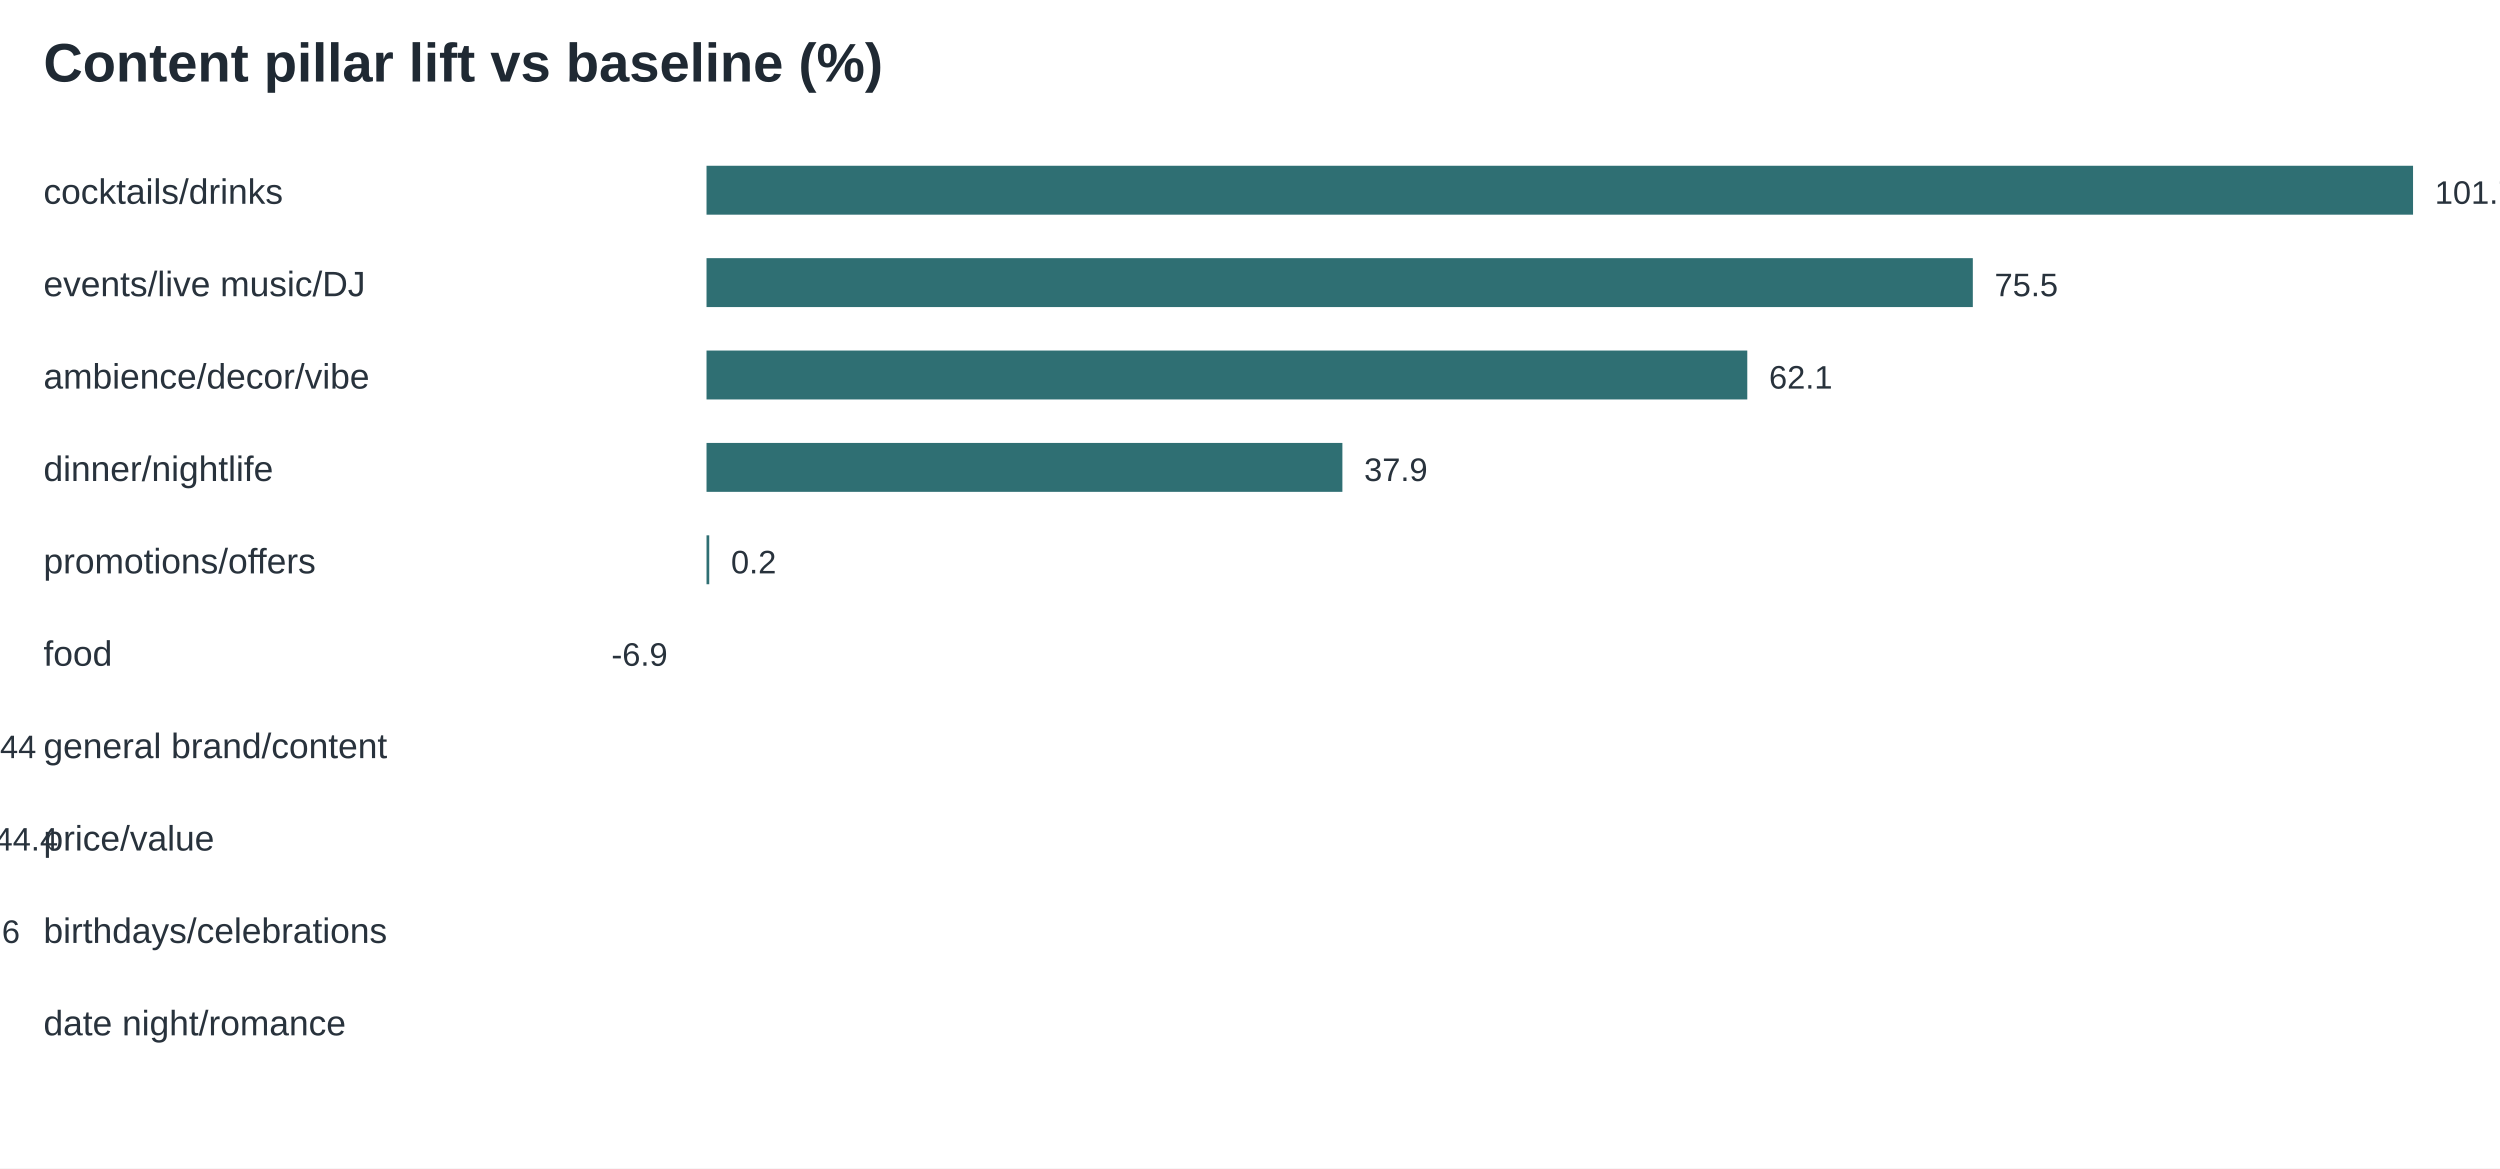
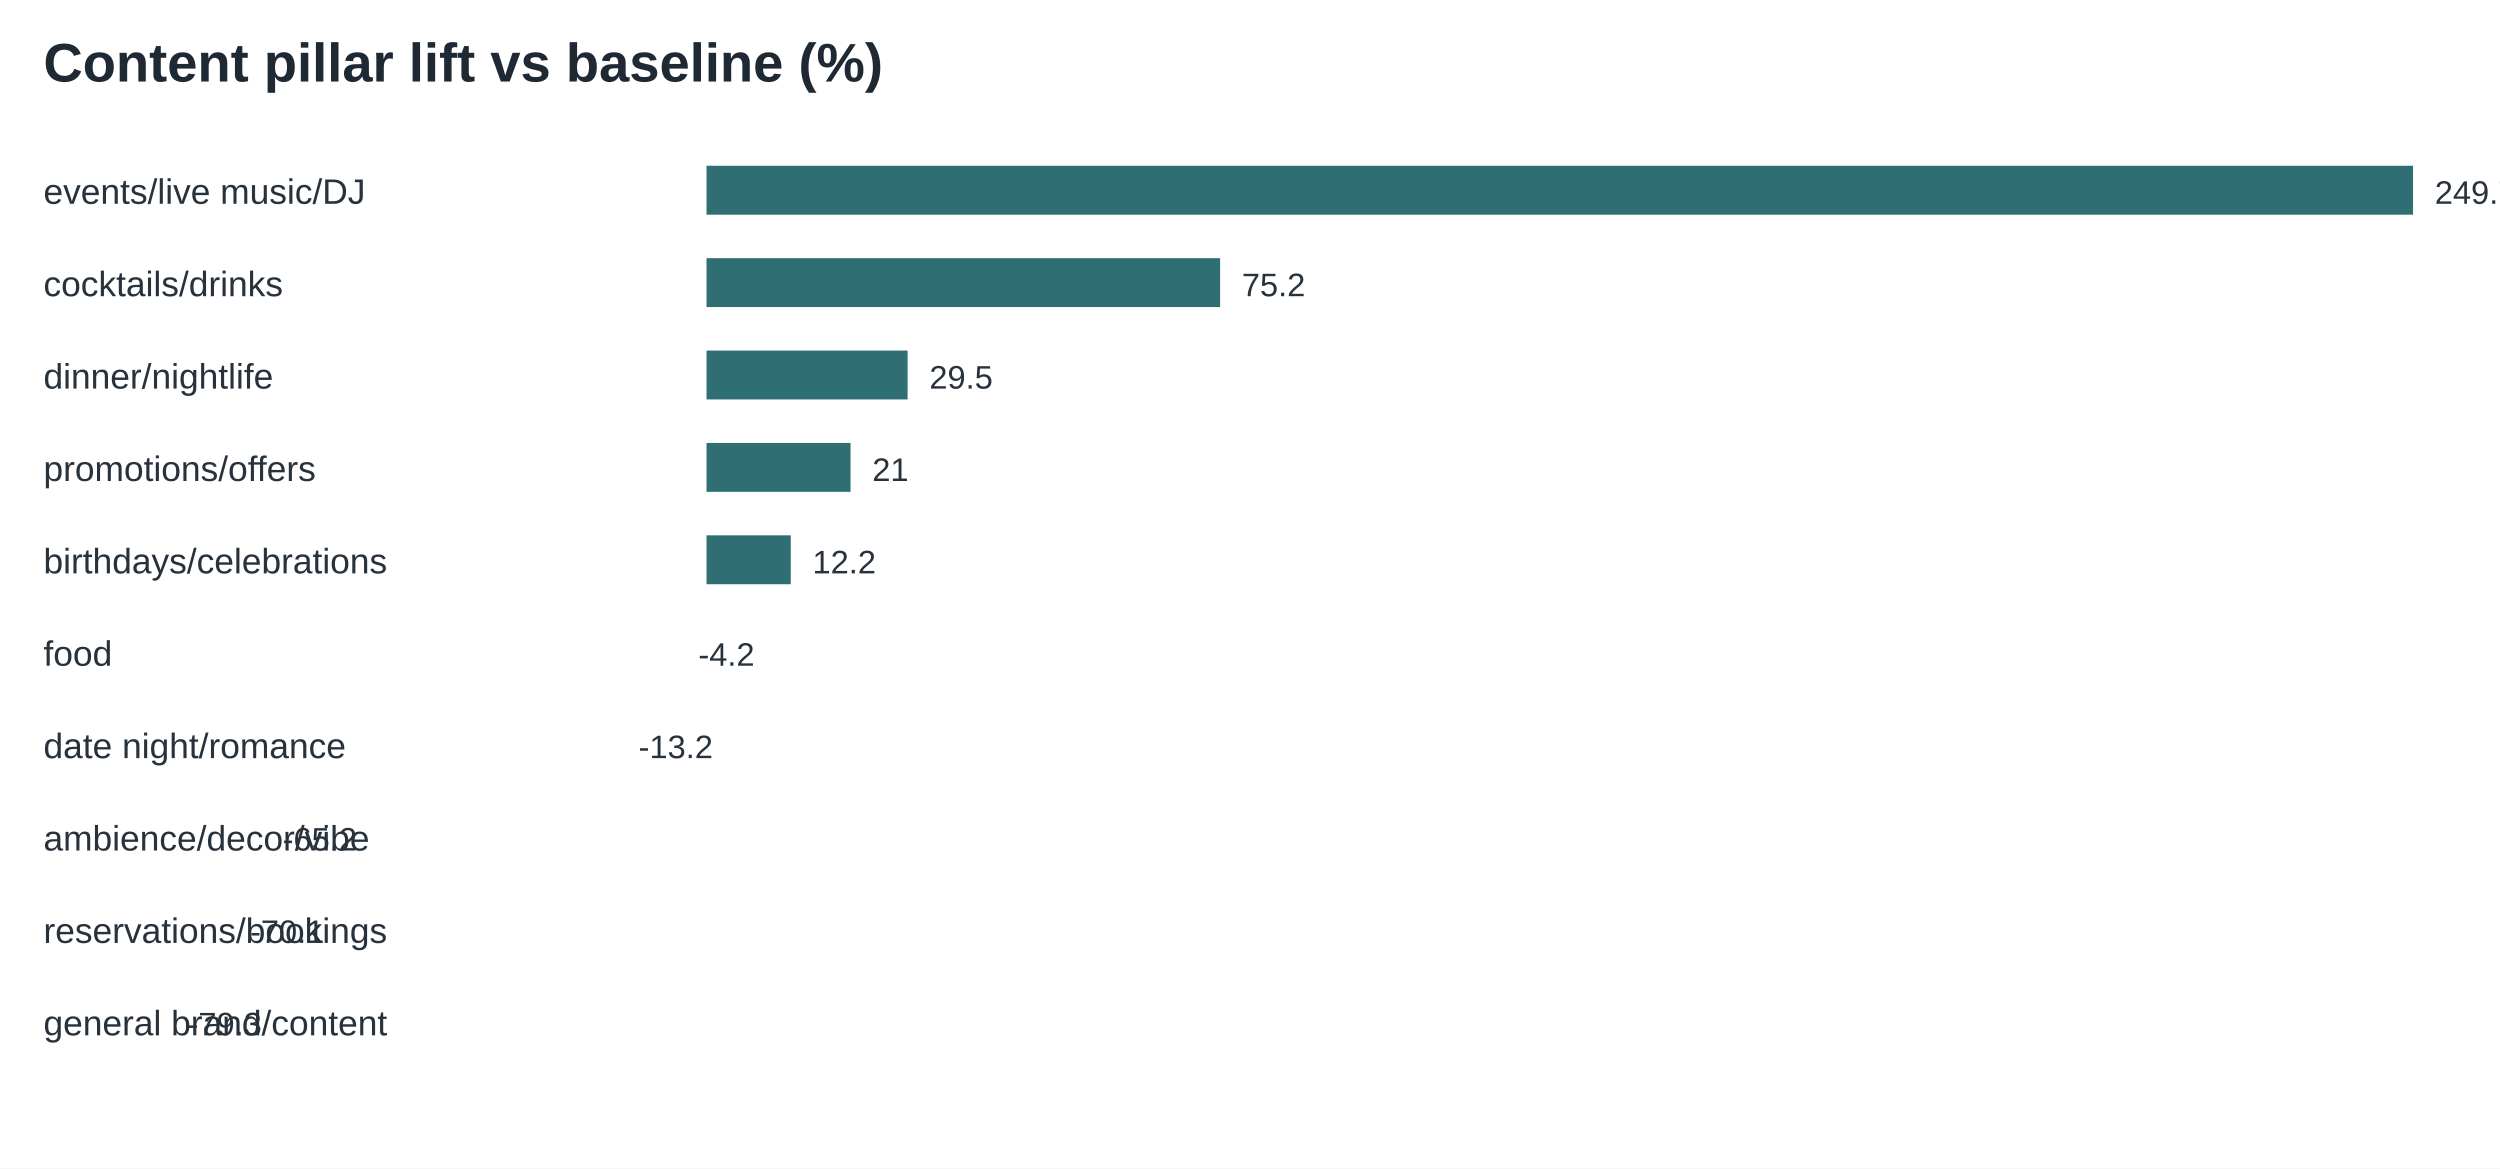
<svg xmlns="http://www.w3.org/2000/svg" width="920" height="430" viewBox="0 0 920 430">
  <rect width="100%" height="100%" fill="#ffffff" />
  <text x="16" y="30" font-family="Arial, sans-serif" font-size="20" font-weight="700" fill="#1f2933">Content pillar lift vs baseline (%)</text>
  <g font-family="Arial, sans-serif">
-     <text x="16" y="75" font-size="13" fill="#28323c">cocktails/drinks</text>
+     <text x="16" y="75" font-size="13" fill="#28323c">events/live music/DJ</text>
    <rect x="260" y="61" width="628" height="18" fill="#2f6f73" />
-     <text x="896" y="75" font-size="12" fill="#28323c">101.7</text>
-     <text x="16" y="109" font-size="13" fill="#28323c">events/live music/DJ</text>
-     <rect x="260" y="95" width="466" height="18" fill="#2f6f73" />
-     <text x="734" y="109" font-size="12" fill="#28323c">75.5</text>
-     <text x="16" y="143" font-size="13" fill="#28323c">ambience/decor/vibe</text>
-     <rect x="260" y="129" width="383" height="18" fill="#2f6f73" />
-     <text x="651" y="143" font-size="12" fill="#28323c">62.1</text>
-     <text x="16" y="177" font-size="13" fill="#28323c">dinner/nightlife</text>
-     <rect x="260" y="163" width="234" height="18" fill="#2f6f73" />
-     <text x="502" y="177" font-size="12" fill="#28323c">37.9</text>
-     <text x="16" y="211" font-size="13" fill="#28323c">promotions/offers</text>
-     <rect x="260" y="197" width="1" height="18" fill="#2f6f73" />
-     <text x="269" y="211" font-size="12" fill="#28323c">0.2</text>
+     <text x="896" y="75" font-size="12" fill="#28323c">249.7</text>
+     <text x="16" y="109" font-size="13" fill="#28323c">cocktails/drinks</text>
+     <rect x="260" y="95" width="189" height="18" fill="#2f6f73" />
+     <text x="457" y="109" font-size="12" fill="#28323c">75.2</text>
+     <text x="16" y="143" font-size="13" fill="#28323c">dinner/nightlife</text>
+     <rect x="260" y="129" width="74" height="18" fill="#2f6f73" />
+     <text x="342" y="143" font-size="12" fill="#28323c">29.5</text>
+     <text x="16" y="177" font-size="13" fill="#28323c">promotions/offers</text>
+     <rect x="260" y="163" width="53" height="18" fill="#2f6f73" />
+     <text x="321" y="177" font-size="12" fill="#28323c">21</text>
+     <text x="16" y="211" font-size="13" fill="#28323c">birthdays/celebrations</text>
+     <rect x="260" y="197" width="31" height="18" fill="#2f6f73" />
+     <text x="299" y="211" font-size="12" fill="#28323c">12.2</text>
    <text x="16" y="245" font-size="13" fill="#28323c">food</text>
-     <rect x="260" y="231" width="-43" height="18" fill="#2f6f73" />
-     <text x="225" y="245" font-size="12" fill="#28323c">-6.9</text>
-     <text x="16" y="279" font-size="13" fill="#28323c">general brand/content</text>
-     <rect x="260" y="265" width="-272" height="18" fill="#2f6f73" />
-     <text x="-4" y="279" font-size="12" fill="#28323c">-44</text>
-     <text x="16" y="313" font-size="13" fill="#28323c">price/value</text>
-     <rect x="260" y="299" width="-274" height="18" fill="#2f6f73" />
-     <text x="-6" y="313" font-size="12" fill="#28323c">-44.4</text>
-     <text x="16" y="347" font-size="13" fill="#28323c">birthdays/celebrations</text>
-     <rect x="260" y="333" width="-288" height="18" fill="#2f6f73" />
-     <text x="-20" y="347" font-size="12" fill="#28323c">-46.6</text>
-     <text x="16" y="381" font-size="13" fill="#28323c">date night/romance</text>
-     <rect x="260" y="367" width="-290" height="18" fill="#2f6f73" />
-     <text x="-22" y="381" font-size="12" fill="#28323c">-47</text>
+     <rect x="260" y="231" width="-11" height="18" fill="#2f6f73" />
+     <text x="257" y="245" font-size="12" fill="#28323c">-4.2</text>
+     <text x="16" y="279" font-size="13" fill="#28323c">date night/romance</text>
+     <rect x="260" y="265" width="-33" height="18" fill="#2f6f73" />
+     <text x="235" y="279" font-size="12" fill="#28323c">-13.2</text>
+     <text x="16" y="313" font-size="13" fill="#28323c">ambience/decor/vibe</text>
+     <rect x="260" y="299" width="-164" height="18" fill="#2f6f73" />
+     <text x="104" y="313" font-size="12" fill="#28323c">-65.2</text>
+     <text x="16" y="347" font-size="13" fill="#28323c">reservations/bookings</text>
+     <rect x="260" y="333" width="-176" height="18" fill="#2f6f73" />
+     <text x="92" y="347" font-size="12" fill="#28323c">-70.1</text>
+     <text x="16" y="381" font-size="13" fill="#28323c">general brand/content</text>
+     <rect x="260" y="367" width="-199" height="18" fill="#2f6f73" />
+     <text x="69" y="381" font-size="12" fill="#28323c">-79.3</text>
  </g>
</svg>
